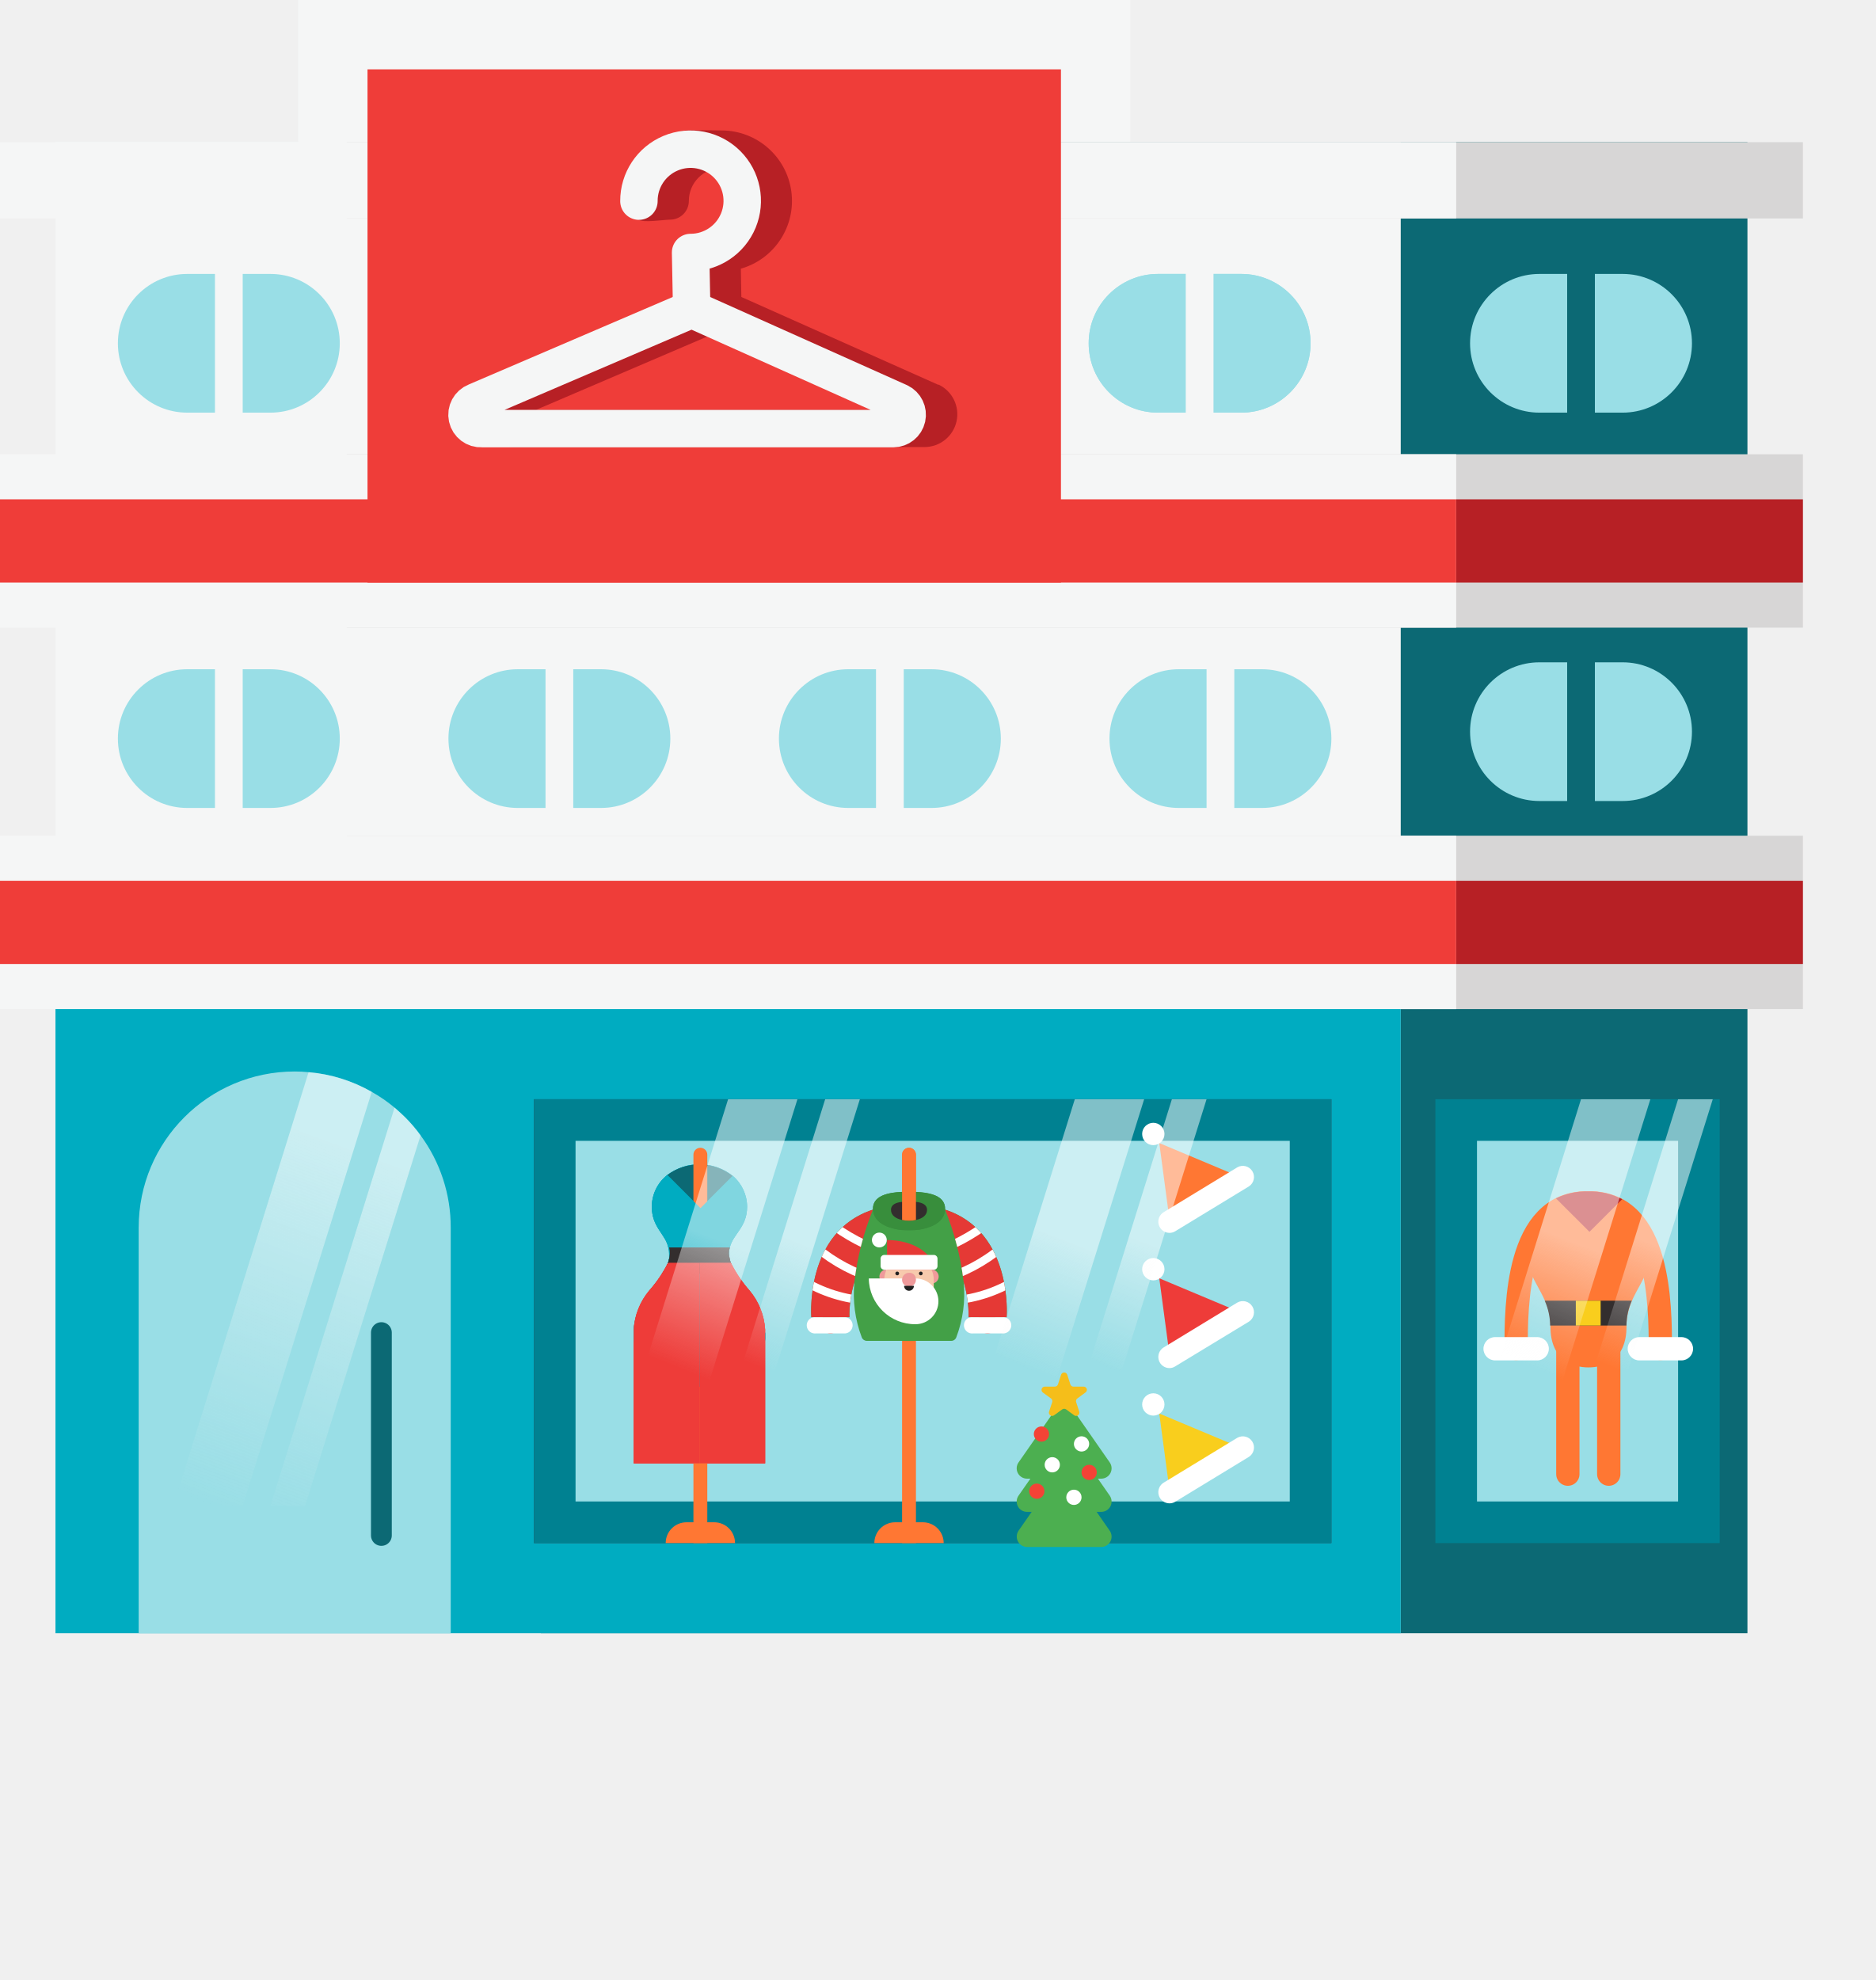
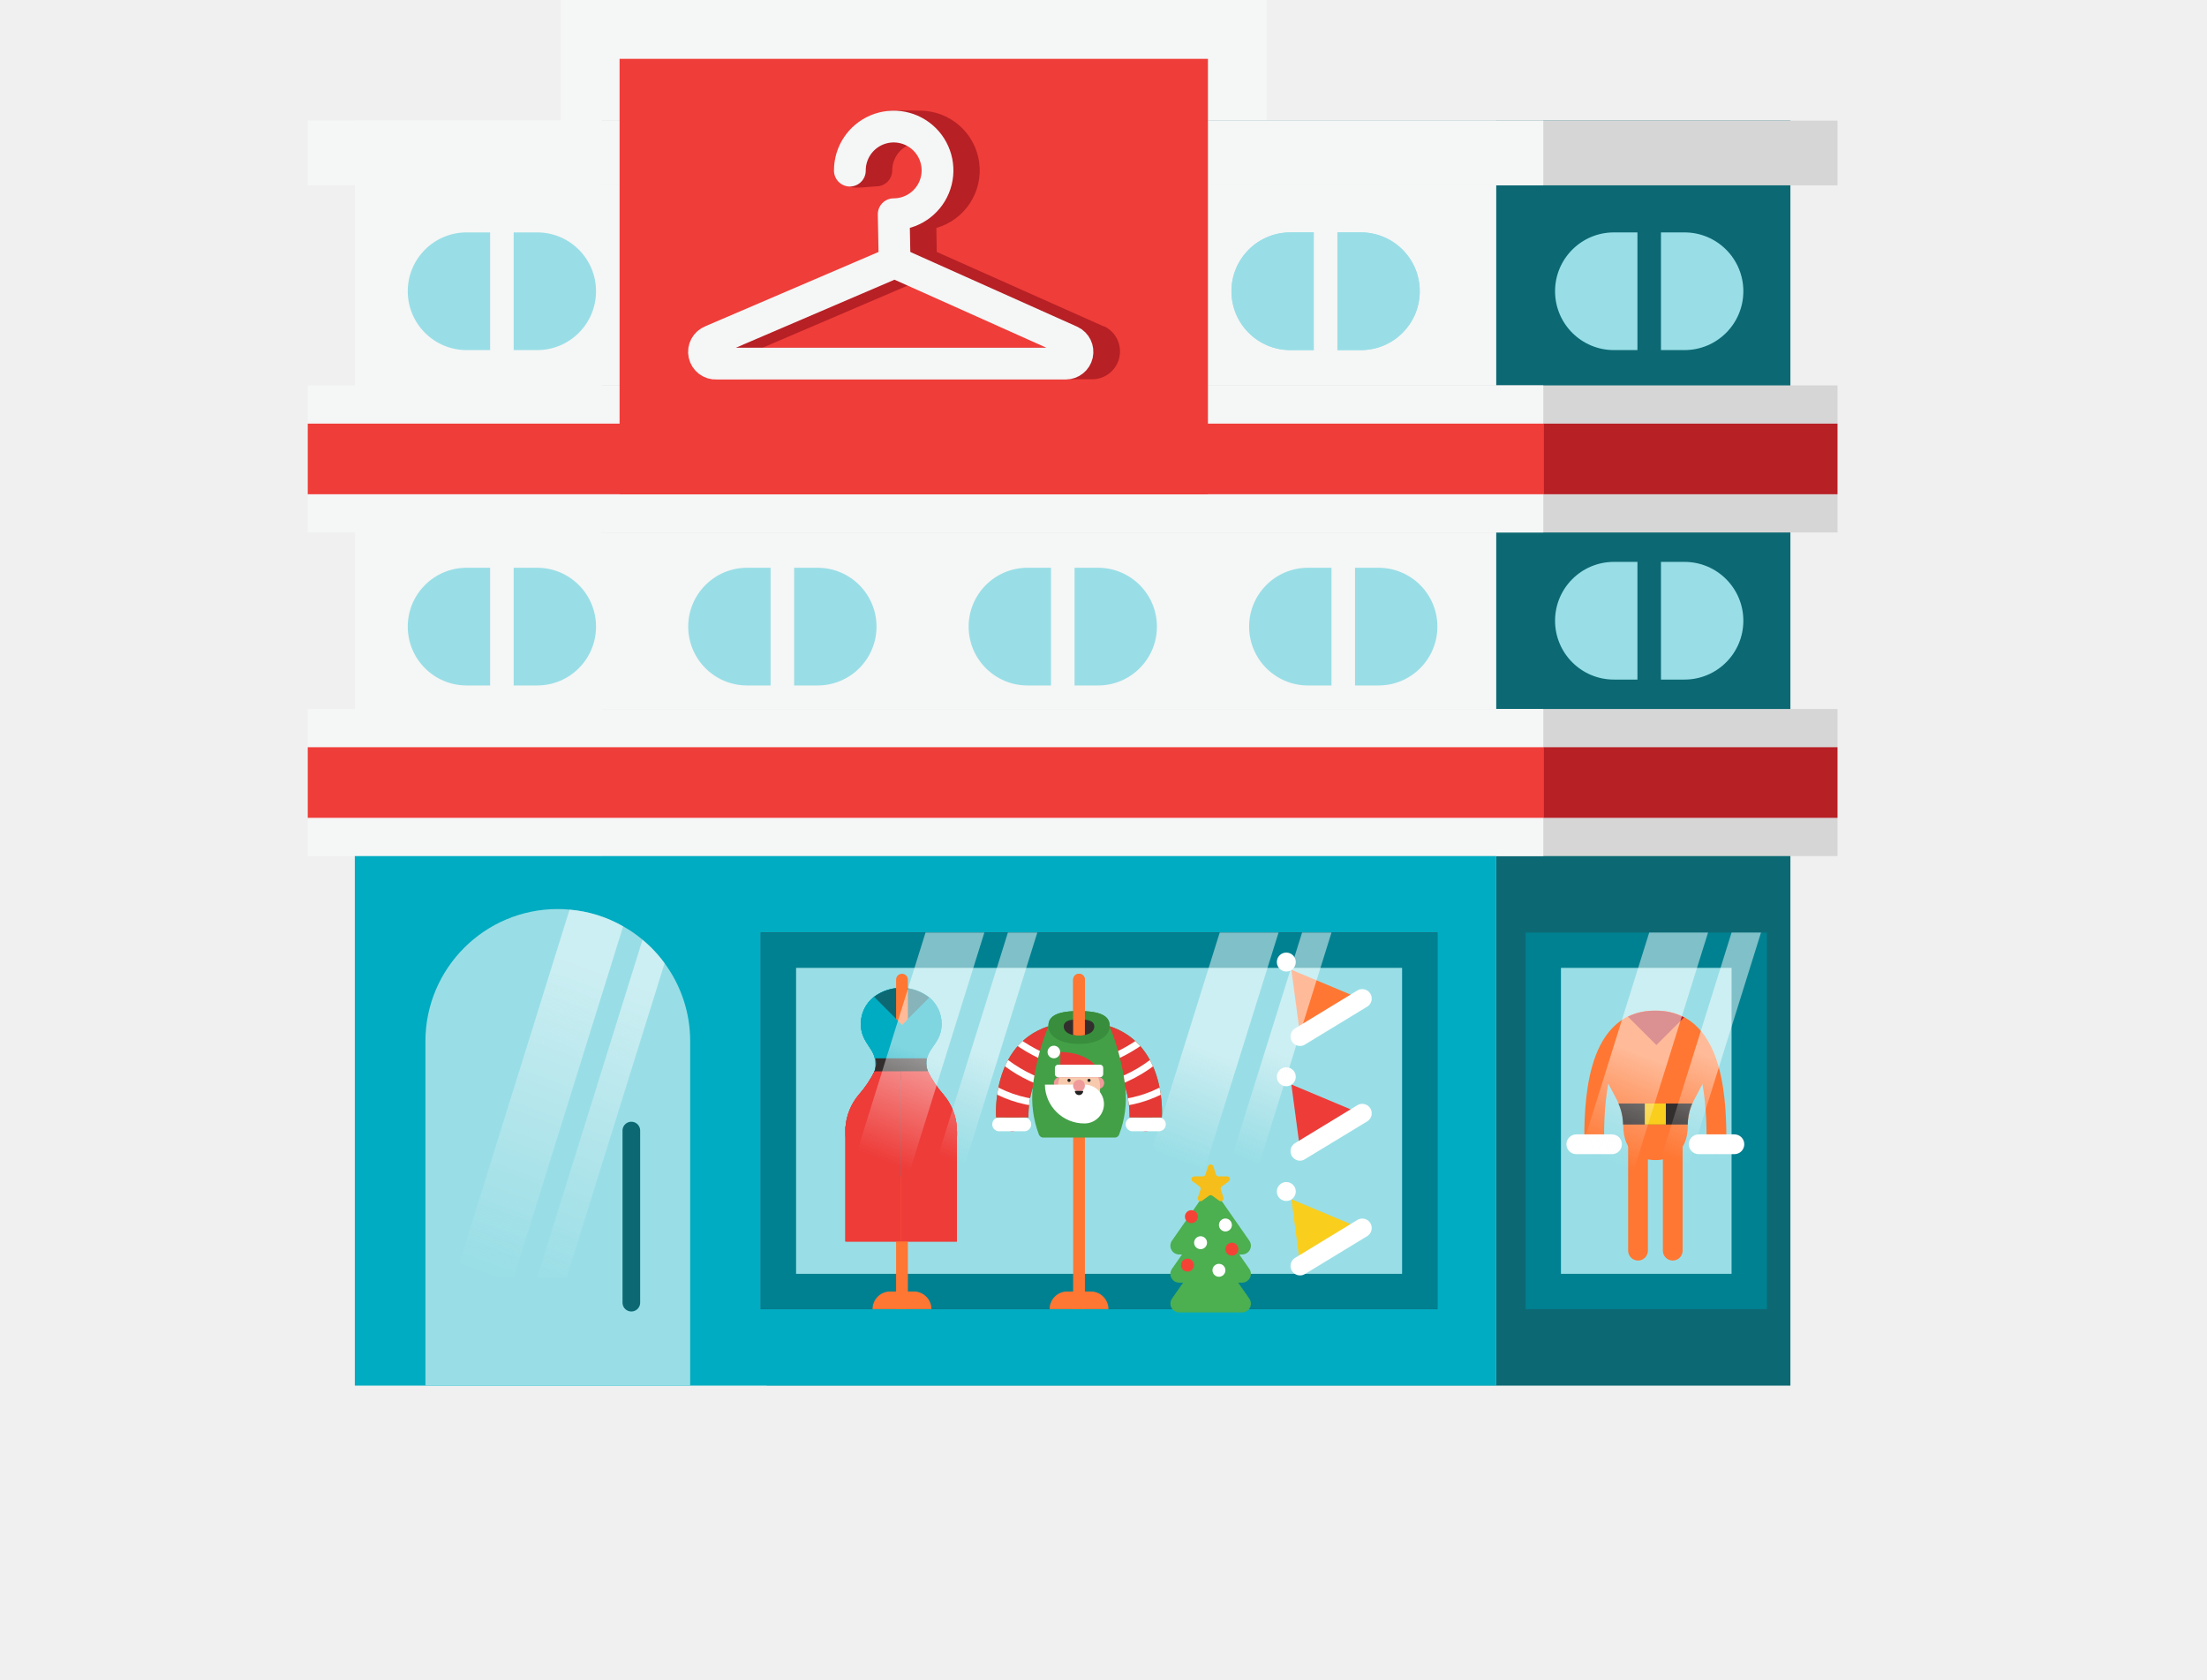
- <svg xmlns="http://www.w3.org/2000/svg" xmlns:xlink="http://www.w3.org/1999/xlink" viewBox="0 0 270.5 285.5">
+ <svg xmlns="http://www.w3.org/2000/svg" xmlns:xlink="http://www.w3.org/1999/xlink" viewBox="0 0 270.5 285.5" width="270" height="205.5">
  <defs>
    <style>.cls-1,.cls-15,.cls-21,.cls-24,.cls-41,.cls-7,.cls-8{fill:none;}.cls-2{fill:#f5f6f6;}.cls-3{fill:#0c6974;}.cls-4{fill:#d7d6d6;}.cls-5{fill:#b72025;}.cls-6{fill:#ef3d39;}.cls-7,.cls-8{stroke:#f5f6f6;stroke-width:5.4px;}.cls-15,.cls-21,.cls-24,.cls-7{stroke-miterlimit:10;}.cls-15,.cls-21,.cls-41,.cls-8{stroke-linecap:round;}.cls-41,.cls-8{stroke-linejoin:round;}.cls-9{fill:#00acc1;}.cls-10{fill:#3e3b4c;}.cls-11{fill:#008191;}.cls-12{fill:#99dee6;}.cls-13{fill:#332e2e;}.cls-14{fill:#ee3c39;}.cls-15{stroke:#f73;stroke-width:3.36px;}.cls-16{fill:#fff;}.cls-17{fill:#32a558;}.cls-18{fill:#f73;}.cls-19{fill:#f9ce1d;}.cls-20{fill:#e53935;}.cls-21{stroke:#e53935;stroke-width:2.36px;}.cls-22{fill:#43a047;}.cls-23{clip-path:url(#clip-path);}.cls-24{stroke:#fff;stroke-width:1.18px;}.cls-25{clip-path:url(#clip-path-2);}.cls-26{fill:#ef9a9b;}.cls-27{fill:#f7caad;}.cls-28{fill:#212121;}.cls-29{fill:#388e3c;}.cls-30{fill:#4caf50;}.cls-31{fill:#f5be1a;}.cls-32{fill:#f44336;}.cls-33{fill:url(#linear-gradient);}.cls-34{fill:url(#linear-gradient-2);}.cls-35{fill:url(#linear-gradient-3);}.cls-36{fill:url(#linear-gradient-4);}.cls-37{fill:url(#linear-gradient-5);}.cls-38{fill:url(#linear-gradient-6);}.cls-39{fill:url(#linear-gradient-7);}.cls-40{fill:url(#linear-gradient-8);}.cls-41{stroke:#0c6974;stroke-width:3px;}</style>
    <clipPath id="clip-path">
      <path class="cls-1" d="M136.29,174.42c9.85,3.21,8.88,15.48,8.88,15.5h-5.49a16.91,16.91,0,0,0-.71-5.07A40.37,40.37,0,0,0,136.29,174.42Z" />
    </clipPath>
    <clipPath id="clip-path-2">
      <path class="cls-1" d="M125.89,174.42C116,177.63,117,189.9,117,189.92h5.49a16.63,16.63,0,0,1,.72-5.07A40.1,40.1,0,0,1,125.89,174.42Z" />
    </clipPath>
    <linearGradient id="linear-gradient" x1="104.47" y1="179.26" x2="97.39" y2="197.05" gradientUnits="userSpaceOnUse">
      <stop offset="0" stop-color="#fff" stop-opacity="0.5" />
      <stop offset="1" stop-color="#f6f6f6" stop-opacity="0" />
    </linearGradient>
    <linearGradient id="linear-gradient-2" x1="115.86" y1="179.55" x2="108.96" y2="196.88" xlink:href="#linear-gradient" />
    <linearGradient id="linear-gradient-3" x1="154.47" y1="179.26" x2="147.39" y2="197.05" xlink:href="#linear-gradient" />
    <linearGradient id="linear-gradient-4" x1="165.86" y1="179.55" x2="158.96" y2="196.88" xlink:href="#linear-gradient" />
    <linearGradient id="linear-gradient-5" x1="227.47" y1="179.26" x2="220.39" y2="197.05" xlink:href="#linear-gradient" />
    <linearGradient id="linear-gradient-6" x1="238.86" y1="179.55" x2="231.96" y2="196.88" xlink:href="#linear-gradient" />
    <linearGradient id="linear-gradient-7" x1="47.59" y1="164.73" x2="28.39" y2="216.32" xlink:href="#linear-gradient" />
    <linearGradient id="linear-gradient-8" x1="57.83" y1="168.54" x2="38.63" y2="220.13" xlink:href="#linear-gradient" />
  </defs>
  <g id="Layer_2" data-name="Layer 2">
    <g id="Layer_1-2" data-name="Layer 1">
      <rect class="cls-2" x="56" y="-13" width="94" height="120" transform="translate(150 -56) rotate(90)" />
      <rect class="cls-3" x="78" y="20.5" width="174" height="215" />
      <rect class="cls-2" x="8" y="20.5" width="194" height="215" />
      <rect class="cls-4" x="50" y="65.5" width="210" height="25" />
      <rect class="cls-5" x="50" y="72" width="210" height="12" />
      <rect class="cls-2" y="65.5" width="210" height="25" />
      <rect class="cls-4" x="50" y="20.5" width="210" height="11" />
      <rect class="cls-2" y="20.5" width="210" height="11" />
      <rect class="cls-6" y="72" width="210" height="12" />
      <rect class="cls-6" x="66" y="-3" width="74" height="100" transform="translate(150 -56) rotate(90)" />
      <rect class="cls-4" x="50" y="120.5" width="210" height="25" />
      <rect class="cls-5" x="50" y="127" width="210" height="12" />
      <rect class="cls-2" y="120.5" width="210" height="25" />
      <rect class="cls-6" y="127" width="210" height="12" />
      <path class="cls-5" d="M135.3,55.48,106.91,42.82l-.07-4.08a10.16,10.16,0,0,0-2.75-19.93c-.53,0-4.72-.08-5.22,0C94,19.56,93.94,23.89,93.94,29c0,.75-2.29,2.18-1.8,2.67s3.75,0,4.5,0a2.7,2.7,0,0,0,2.7-2.7,4.75,4.75,0,1,1,4.75,4.75,2.7,2.7,0,0,0-2.7,2.76l.12,6.35L72.06,55.46l-.07,0a4.73,4.73,0,0,0,2,9h59.37a4.73,4.73,0,0,0,2-9Zm-58,3.62,27-11.56L130.16,59.1Z" />
      <path class="cls-7" d="M68.62,57.94a2,2,0,0,0,.85,3.86h59.37A2,2,0,0,0,129.7,58L99.75,44.59Z" />
      <path class="cls-8" d="M99.75,44.59l-.16-8.18A7.45,7.45,0,1,0,92.14,29" />
      <rect class="cls-9" x="8" y="145.5" width="194" height="90" />
      <rect class="cls-10" x="77" y="158.5" width="115" height="64" />
      <rect class="cls-11" x="77" y="158.5" width="115" height="64" />
      <rect class="cls-12" x="108.5" y="139" width="52" height="103" transform="translate(325 56) rotate(90)" />
      <rect class="cls-11" x="207" y="158.5" width="41" height="64" />
      <rect class="cls-12" x="201.5" y="176" width="52" height="29" transform="translate(418 -37) rotate(90)" />
      <rect class="cls-12" x="157" y="39.5" width="32" height="20" rx="10" />
      <rect class="cls-12" x="157" y="39.5" width="32" height="20" rx="10" />
      <rect class="cls-12" x="17" y="39.5" width="32" height="20" rx="10" />
      <rect class="cls-2" x="171" y="38.5" width="4" height="23" />
      <rect class="cls-12" x="212" y="39.5" width="32" height="20" rx="10" />
      <rect class="cls-3" x="226" y="38.5" width="4" height="23" />
      <rect class="cls-12" x="212" y="95.5" width="32" height="20" rx="10" />
      <rect class="cls-3" x="226" y="94.5" width="4" height="23" />
      <rect class="cls-2" x="31" y="38.5" width="4" height="23" />
      <rect class="cls-12" x="17" y="96.5" width="32" height="20" rx="10" />
      <rect class="cls-2" x="31" y="95.5" width="4" height="23" />
      <rect class="cls-12" x="64.67" y="96.5" width="32" height="20" rx="10" />
      <rect class="cls-2" x="78.67" y="95.5" width="4" height="23" />
      <rect class="cls-12" x="112.33" y="96.5" width="32" height="20" rx="10" />
      <rect class="cls-2" x="126.33" y="95.5" width="4" height="23" />
      <rect class="cls-12" x="160" y="96.5" width="32" height="20" rx="10" />
      <rect class="cls-2" x="174" y="95.5" width="4" height="23" />
      <line class="cls-1" x1="120.5" y1="153" x2="270.5" y2="153" />
      <path class="cls-9" d="M110.36,192.28c0,.23,0,.46,0,.68-.32,4.5-3.85,7-9.48,7s-9.16-2.46-9.48-7c0-.22,0-.45,0-.68s0-.42,0-.61v0c.26-3.55,2.67-5.86,4.13-8a8.81,8.81,0,0,0,.79-1.42c0-.05,0-.08,0-.12h0c0-.08.05-.16.07-.24a2.42,2.42,0,0,0,.1-.36c0-.07,0-.14,0-.21l0-.2c0-.11,0-.22,0-.32a3.56,3.56,0,0,0-.11-.89C96,177.93,94,177,94,174a5.83,5.83,0,0,1,2.24-4.58,7.73,7.73,0,0,1,9.43.13,5.87,5.87,0,0,1,2.07,4.45c0,2.94-2,3.91-2.49,5.85a3.15,3.15,0,0,0-.11.89c0,.1,0,.21,0,.32s0,.2,0,.3l0,.23a2.17,2.17,0,0,0,.07.24c0,.08,0,.16.07.24l0,0s0,0,0,.09l0,.08c0,.08.07.15.1.22a10.07,10.07,0,0,0,.65,1.12c1.45,2.16,3.86,4.47,4.12,8v0A6,6,0,0,1,110.36,192.28Z" />
      <path class="cls-13" d="M96.49,179.87a3.56,3.56,0,0,1,.11.89,5.2,5.2,0,0,1-1.1,2.87h10.72a5.28,5.28,0,0,1-1.1-2.87,3.56,3.56,0,0,1,.11-.89Z" />
      <path class="cls-14" d="M93.64,186.07a9.69,9.69,0,0,0-2.25,5.58V211h9.47V182.08H96.34A18.56,18.56,0,0,1,93.64,186.07Z" />
      <path class="cls-14" d="M108.08,186.07a18.65,18.65,0,0,1-2.69-4h-4.53V211h9.48v-19.3A9.67,9.67,0,0,0,108.08,186.07Z" />
      <path class="cls-9" d="M110.36,192.28c0,.23,0,.46,0,.68-.32,4.5-3.85,7-9.48,7s-9.16-2.46-9.48-7c0-.22,0-.45,0-.68s0-.42,0-.61v0c.26-3.55,2.67-5.86,4.13-8a8.81,8.81,0,0,0,.79-1.42c0-.05,0-.08,0-.12h0c0-.08.05-.16.07-.24a2.42,2.42,0,0,0,.1-.36c0-.07,0-.14,0-.21l0-.2c0-.11,0-.22,0-.32a3.56,3.56,0,0,0-.11-.89C96,177.93,94,177,94,174a5.83,5.83,0,0,1,2.24-4.58,7.73,7.73,0,0,1,9.43.13,5.87,5.87,0,0,1,2.07,4.45c0,2.94-2,3.91-2.49,5.85a3.15,3.15,0,0,0-.11.89c0,.1,0,.21,0,.32s0,.2,0,.3l0,.23a2.17,2.17,0,0,0,.07.24c0,.08,0,.16.07.24l0,0s0,0,0,.09l0,.08c0,.08.07.15.1.22a10.07,10.07,0,0,0,.65,1.12c1.45,2.16,3.86,4.47,4.12,8v0A6,6,0,0,1,110.36,192.28Z" />
      <path class="cls-13" d="M96.49,179.87a3.56,3.56,0,0,1,.11.89,5.2,5.2,0,0,1-1.1,2.87h10.72a5.28,5.28,0,0,1-1.1-2.87,3.56,3.56,0,0,1,.11-.89Z" />
      <path class="cls-14" d="M93.64,186.07a9.69,9.69,0,0,0-2.25,5.58V211h9.47V182.08H96.34A18.56,18.56,0,0,1,93.64,186.07Z" />
      <path class="cls-14" d="M108.08,186.07a18.65,18.65,0,0,1-2.69-4h-4.53V211h9.48v-19.3A9.67,9.67,0,0,0,108.08,186.07Z" />
      <path class="cls-3" d="M105.66,169.57,101,174.22l-4.78-4.78a7.73,7.73,0,0,1,9.43.13Z" />
      <path class="cls-15" d="M228.86,173.44c-10.17,0-10.22,14.84-10.22,21" />
      <path class="cls-16" d="M221.68,192.8h-6.07a1.68,1.68,0,1,0,0,3.36h6.07a1.68,1.68,0,1,0,0-3.36Z" />
      <path class="cls-15" d="M229.23,173.44c10.16,0,10.21,14.84,10.21,21" />
      <path class="cls-16" d="M242.48,192.8h-6.07a1.68,1.68,0,0,0,0,3.36h6.07a1.68,1.68,0,1,0,0-3.36Z" />
      <path class="cls-15" d="M232,193.4v19.16" />
      <path class="cls-15" d="M226.1,193.4v19.16" />
      <polygon class="cls-17" points="226.1 193.4 231.98 193.4 229.04 173.44 226.1 193.4" />
      <path class="cls-18" d="M238,180.28c0,4.65-3.44,6.18-3.44,11s-3.19,5.89-5.49,5.89-5.48-1.09-5.48-5.89-3.44-6.35-3.44-11a8.05,8.05,0,0,1,4.26-7.49,10.05,10.05,0,0,1,4.66-1,9.85,9.85,0,0,1,4.89,1.16A8.06,8.06,0,0,1,238,180.28Z" />
      <path class="cls-13" d="M235.32,187.55H222.77a9.09,9.09,0,0,1,.78,3.58h11A9.09,9.09,0,0,1,235.32,187.55Z" />
      <rect class="cls-19" x="227.25" y="187.55" width="3.58" height="3.58" />
      <path class="cls-5" d="M233.93,172.92l-4.71,4.7-4.84-4.83a10.05,10.05,0,0,1,4.66-1A9.85,9.85,0,0,1,233.93,172.92Z" />
      <path class="cls-18" d="M101,165.5h0a1,1,0,0,1,1,1v56a0,0,0,0,1,0,0h-2a0,0,0,0,1,0,0v-56A1,1,0,0,1,101,165.5Z" />
      <path class="cls-9" d="M110.36,192.28c0,.23,0,.46,0,.68-.32,4.5-3.85,7-9.48,7s-9.12-2.43-9.47-6.88a.22.22,0,0,1,0-.08c0-.22,0-.45,0-.68s0-.42,0-.61v0a.88.88,0,0,1,0-.17v0c.34-3.43,2.68-5.69,4.11-7.81.16-.24.31-.48.44-.71s.25-.48.35-.71c0-.05,0-.08,0-.12h0c0-.08.05-.15.07-.23a2.42,2.42,0,0,0,.1-.36,2.25,2.25,0,0,0,.06-.36s0,0,0,0,0-.22,0-.32a3.56,3.56,0,0,0-.11-.89C96,177.93,94,177,94,174a5.83,5.83,0,0,1,2.24-4.58l4.78,4.78,4.65-4.65a5.87,5.87,0,0,1,2.07,4.45c0,2.94-2,3.91-2.49,5.85a3.15,3.15,0,0,0-.11.89c0,.1,0,.21,0,.32s0,.2,0,.3a1.89,1.89,0,0,0,0,.23,2.17,2.17,0,0,0,.07.24c0,.05,0,.09,0,.14l0,.09a5,5,0,0,0,.21.48c.09.17.18.34.28.51s.22.37.35.56c1.45,2.16,3.86,4.47,4.12,8h0v0A6,6,0,0,1,110.36,192.28Z" />
      <path class="cls-13" d="M96.49,179.87a3.56,3.56,0,0,1,.11.89,5.2,5.2,0,0,1-1.1,2.87h10.72a5.28,5.28,0,0,1-1.1-2.87,3.56,3.56,0,0,1,.11-.89Z" />
      <path class="cls-14" d="M93.64,186.07a9.69,9.69,0,0,0-2.25,5.58V211h9.47V182.08H96.34A18.56,18.56,0,0,1,93.64,186.07Z" />
      <path class="cls-14" d="M108.08,186.07a18.65,18.65,0,0,1-2.69-4h-4.53V211h9.48v-19.3A9.67,9.67,0,0,0,108.08,186.07Z" />
      <path class="cls-18" d="M99,219.5h4a3,3,0,0,1,3,3v0a0,0,0,0,1,0,0H96a0,0,0,0,1,0,0v0A3,3,0,0,1,99,219.5Z" />
      <path class="cls-18" d="M131.09,165.5h0a1,1,0,0,1,1,1v56a0,0,0,0,1,0,0h-2a0,0,0,0,1,0,0v-56A1,1,0,0,1,131.09,165.5Z" />
      <polygon class="cls-20" points="128.44 191.95 133.74 191.95 131.09 175.8 128.44 191.95" />
      <path class="cls-21" d="M131.09,175.8c8,0,11.33,10.95,11.33,15.3" />
      <path class="cls-16" d="M144.55,189.92H140.3a1.18,1.18,0,1,0,0,2.35h4.25a1.18,1.18,0,1,0,0-2.35Z" />
      <path class="cls-21" d="M131.09,175.8c-8,0-11.33,10.95-11.33,15.3" />
      <path class="cls-16" d="M121.89,189.92h-4.26a1.18,1.18,0,1,0,0,2.35h4.26a1.18,1.18,0,0,0,0-2.35Z" />
      <path class="cls-22" d="M131.09,173.66c15.37,0,14.08,16.24,14.08,16.26h-5.49a16.91,16.91,0,0,0-.71-5.07,17.53,17.53,0,0,1-1.07,8,.77.77,0,0,1-.72.49H125a.78.78,0,0,1-.72-.49,17.45,17.45,0,0,1-1.06-8,16.63,16.63,0,0,0-.72,5.07H117S115.72,173.66,131.09,173.66Z" />
      <path class="cls-20" d="M136.29,174.42c9.85,3.21,8.88,15.48,8.88,15.5h-5.49a16.91,16.91,0,0,0-.71-5.07A40.37,40.37,0,0,0,136.29,174.42Z" />
      <g class="cls-23">
        <path class="cls-24" d="M135.38,180.31a28.45,28.45,0,0,0,8.28-4.87" />
        <path class="cls-24" d="M136.83,184.15a23.59,23.59,0,0,0,8.58-5.12" />
        <path class="cls-24" d="M137.54,187.51a20.33,20.33,0,0,0,9.52-3.31" />
      </g>
      <path class="cls-20" d="M125.89,174.42C116,177.63,117,189.9,117,189.92h5.49a16.63,16.63,0,0,1,.72-5.07A40.1,40.1,0,0,1,125.89,174.42Z" />
      <g class="cls-25">
        <path class="cls-24" d="M126.8,180.31a28.45,28.45,0,0,1-8.28-4.87" />
        <path class="cls-24" d="M125.35,184.15a23.67,23.67,0,0,1-8.58-5.12" />
        <path class="cls-24" d="M124.64,187.51a20.33,20.33,0,0,1-9.52-3.31" />
      </g>
      <path class="cls-26" d="M128.82,184.07a1,1,0,1,1-1-1A1,1,0,0,1,128.82,184.07Z" />
      <path class="cls-26" d="M135.37,184.07a1,1,0,1,1-1-1A1,1,0,0,1,135.37,184.07Z" />
      <path class="cls-16" d="M127.88,178.8a1.07,1.07,0,1,1-1.07-1.07A1.06,1.06,0,0,1,127.88,178.8Z" />
      <path class="cls-27" d="M131.09,181a3.56,3.56,0,0,0-3.57,3.56v3.57h7.14v-3.57A3.56,3.56,0,0,0,131.09,181Z" />
      <path class="cls-16" d="M132.07,184.34h-6.78a6.68,6.68,0,0,0,6.74,6.6h0a3.3,3.3,0,1,0,0-6.6Z" />
      <path class="cls-26" d="M132.07,184.34a1,1,0,1,1-1-.81A.91.91,0,0,1,132.07,184.34Z" />
      <path class="cls-28" d="M131.8,185.41a.71.71,0,0,1-1.42,0Z" />
      <path class="cls-20" d="M127.92,178.8h0v4.29h6.78C134.66,180.72,131.64,178.8,127.92,178.8Z" />
      <rect class="cls-16" x="126.99" y="180.95" width="8.21" height="2.14" rx="0.54" />
      <path class="cls-28" d="M129.66,183.62a.27.27,0,1,1-.26-.27A.27.27,0,0,1,129.66,183.62Z" />
      <path class="cls-28" d="M132.52,183.62a.27.27,0,1,0,.27-.27A.27.27,0,0,0,132.52,183.62Z" />
      <path class="cls-29" d="M131.09,177.41c2.54,0,5.2-.93,5.2-3.11s-2.87-2.46-5.2-2.46-5.2.28-5.2,2.46S128.55,177.41,131.09,177.41Z" />
      <path class="cls-13" d="M131.09,176c1.27,0,2.6-.47,2.6-1.56s-1.44-1.22-2.6-1.22-2.6.13-2.6,1.22S129.82,176,131.09,176Z" />
      <path class="cls-18" d="M129.09,219.5h4a3,3,0,0,1,3,3v0a0,0,0,0,1,0,0h-10a0,0,0,0,1,0,0v0a3,3,0,0,1,3-3Z" />
      <path class="cls-29" d="M136.29,174.3c0,1.89-2,2.84-4.2,3.06-.33,0-.67,0-1,0s-.67,0-1,0c-2.19-.22-4.2-1.17-4.2-3.06s2.13-2.34,4.2-2.44l1,0,1,0C134.16,172,136.29,172.42,136.29,174.3Z" />
      <path class="cls-13" d="M133.69,174.46c0,.8-.71,1.26-1.6,1.45a4.6,4.6,0,0,1-2,0c-.89-.19-1.6-.65-1.6-1.45s.75-1.07,1.6-1.16a8.36,8.36,0,0,1,2,0C132.94,173.39,133.69,173.67,133.69,174.46Z" />
      <path class="cls-18" d="M132.09,166.5v9.41a4.6,4.6,0,0,1-2,0V166.5a1,1,0,0,1,2,0Z" />
      <path class="cls-30" d="M158.81,223.06H148.12a1.5,1.5,0,0,1-1.23-2.35l5.35-7.68a1.5,1.5,0,0,1,2.45,0l5.34,7.68A1.49,1.49,0,0,1,158.81,223.06Z" />
      <path class="cls-30" d="M158.81,218H148.12a1.49,1.49,0,0,1-1.23-2.35l5.35-7.67a1.49,1.49,0,0,1,2.45,0l5.34,7.67A1.49,1.49,0,0,1,158.81,218Z" />
      <path class="cls-30" d="M158.81,213.21H148.12a1.49,1.49,0,0,1-1.23-2.35l5.35-7.67a1.49,1.49,0,0,1,2.45,0l5.34,7.67A1.49,1.49,0,0,1,158.81,213.21Z" />
      <path class="cls-31" d="M153.91,198.22l.45,1.4a.46.46,0,0,0,.44.32h1.47a.46.46,0,0,1,.27.84l-1.18.87a.46.46,0,0,0-.17.52l.45,1.39a.47.47,0,0,1-.72.52l-1.18-.86a.47.47,0,0,0-.55,0l-1.19.86a.47.47,0,0,1-.72-.52l.46-1.39a.47.47,0,0,0-.17-.52l-1.19-.87a.47.47,0,0,1,.28-.84h1.46a.48.48,0,0,0,.45-.32l.45-1.4A.47.47,0,0,1,153.91,198.22Z" />
      <circle class="cls-32" cx="150.19" cy="206.78" r="1.1" />
      <circle class="cls-16" cx="151.75" cy="211.21" r="1.1" />
      <circle class="cls-16" cx="154.87" cy="215.9" r="1.1" />
      <circle class="cls-16" cx="155.97" cy="208.2" r="1.1" />
      <circle class="cls-32" cx="149.52" cy="215.02" r="1.1" />
      <circle class="cls-32" cx="157.07" cy="212.31" r="1.1" />
      <polygon class="cls-18" points="168.67 175.97 167.18 164.82 179.03 169.79 168.67 175.97" />
      <path class="cls-16" d="M168.68,177.77a1.61,1.61,0,0,1-.84-3l10.61-6.46a1.61,1.61,0,0,1,1.67,2.75l-10.61,6.46A1.55,1.55,0,0,1,168.68,177.77Z" />
      <circle class="cls-16" cx="166.32" cy="163.51" r="1.61" />
      <polygon class="cls-14" points="168.67 195.47 167.18 184.32 179.03 189.29 168.67 195.47" />
      <path class="cls-16" d="M168.68,197.27a1.61,1.61,0,0,1-.84-3l10.61-6.46a1.61,1.61,0,0,1,1.67,2.75L169.51,197A1.55,1.55,0,0,1,168.68,197.27Z" />
      <circle class="cls-16" cx="166.32" cy="183.01" r="1.61" />
      <polygon class="cls-19" points="168.67 214.97 167.18 203.82 179.03 208.79 168.67 214.97" />
      <path class="cls-16" d="M168.68,216.77a1.61,1.61,0,0,1-.84-3l10.61-6.46a1.61,1.61,0,0,1,1.67,2.75l-10.61,6.46A1.55,1.55,0,0,1,168.68,216.77Z" />
      <circle class="cls-16" cx="166.32" cy="202.51" r="1.61" />
      <polygon class="cls-33" points="95 222.5 115 158.5 105 158.5 85 222.5 95 222.5" />
      <polygon class="cls-34" points="104 222.5 124 158.5 119 158.5 99 222.5 104 222.5" />
      <polygon class="cls-35" points="145 222.5 165 158.5 155 158.5 135 222.5 145 222.5" />
      <polygon class="cls-36" points="154 222.5 174 158.5 169 158.5 149 222.5 154 222.5" />
      <polygon class="cls-37" points="218 222.5 238 158.5 228 158.5 208 222.5 218 222.5" />
      <polygon class="cls-38" points="227 222.5 247 158.5 242 158.5 222 222.5 227 222.5" />
      <path class="cls-12" d="M65,177v58.5H20V177a22.5,22.5,0,0,1,22.5-22.5,18.86,18.86,0,0,1,2,.1,22.07,22.07,0,0,1,9.11,2.84,21.37,21.37,0,0,1,3.29,2.27c.53.44,1,.9,1.51,1.38a21.51,21.51,0,0,1,2.24,2.62A22.31,22.31,0,0,1,65,177Z" />
      <path class="cls-39" d="M53.61,157.44,35,217.14H25L44.5,154.6A22.07,22.07,0,0,1,53.61,157.44Z" />
      <path class="cls-40" d="M60.65,163.71,44,217.14H39L56.9,159.71c.53.44,1,.9,1.51,1.38A21.51,21.51,0,0,1,60.65,163.71Z" />
      <polyline class="cls-41" points="55 192.15 55 206.78 55 221.4" />
    </g>
  </g>
</svg>
